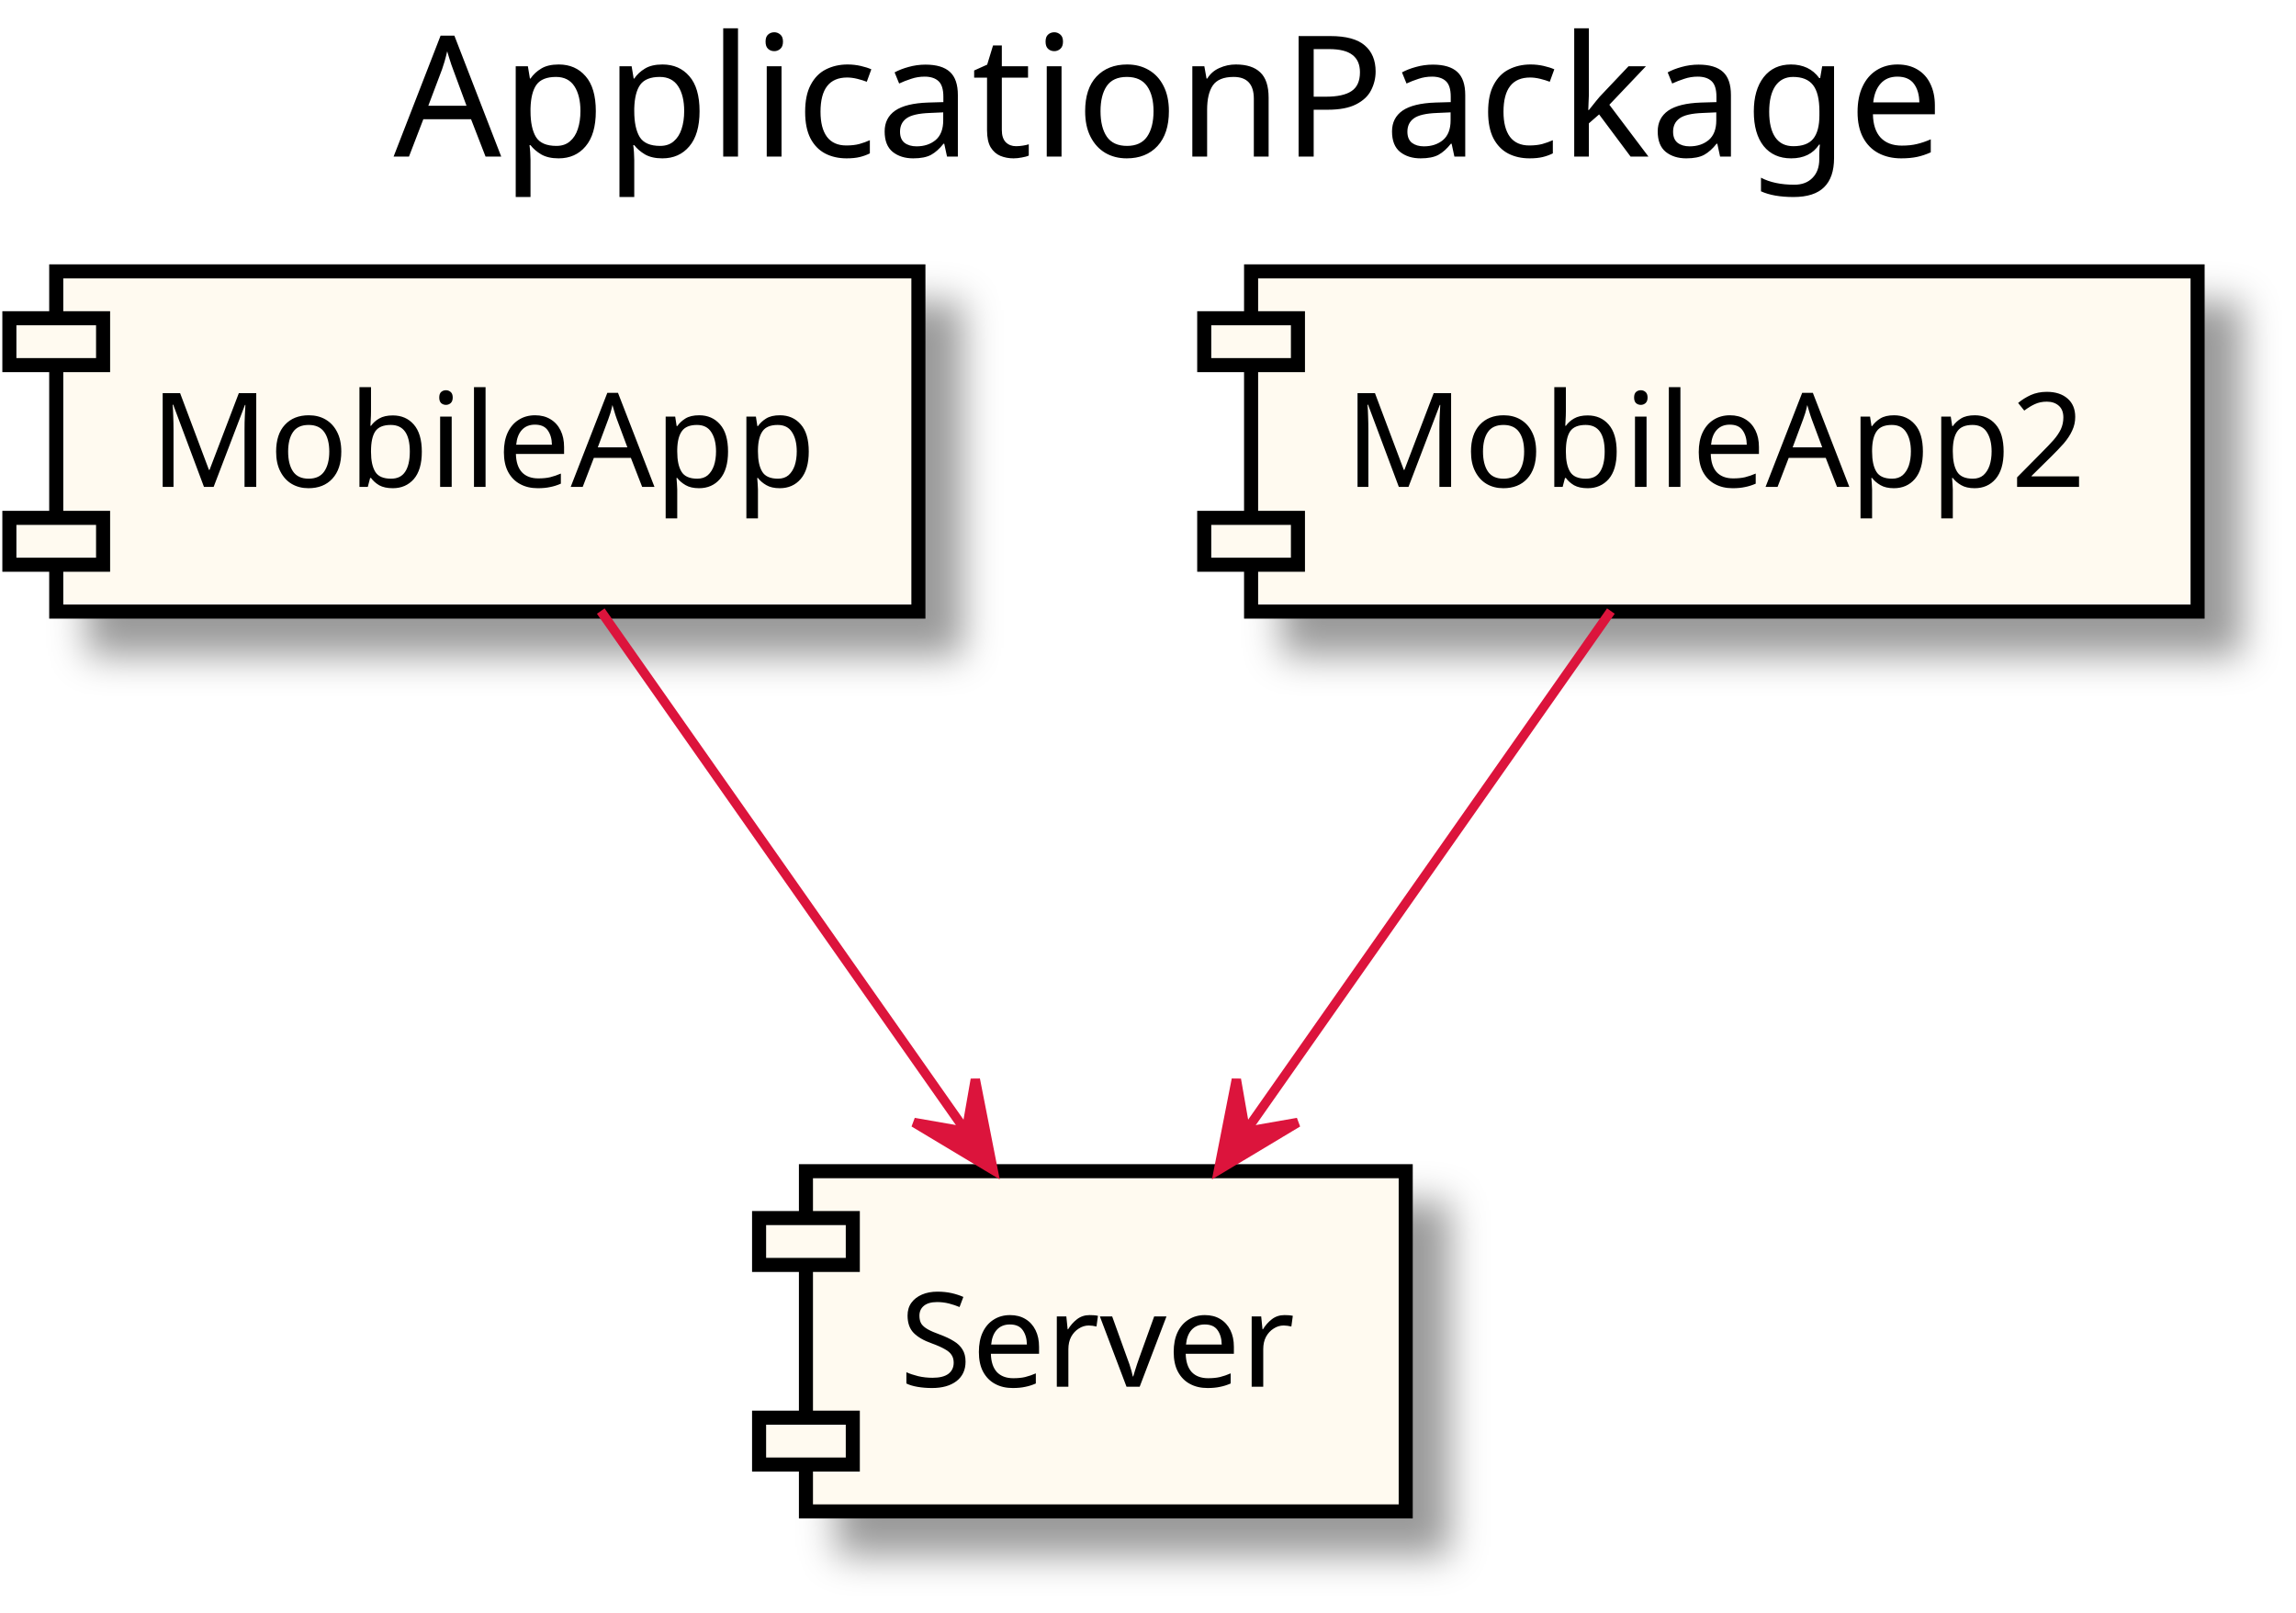
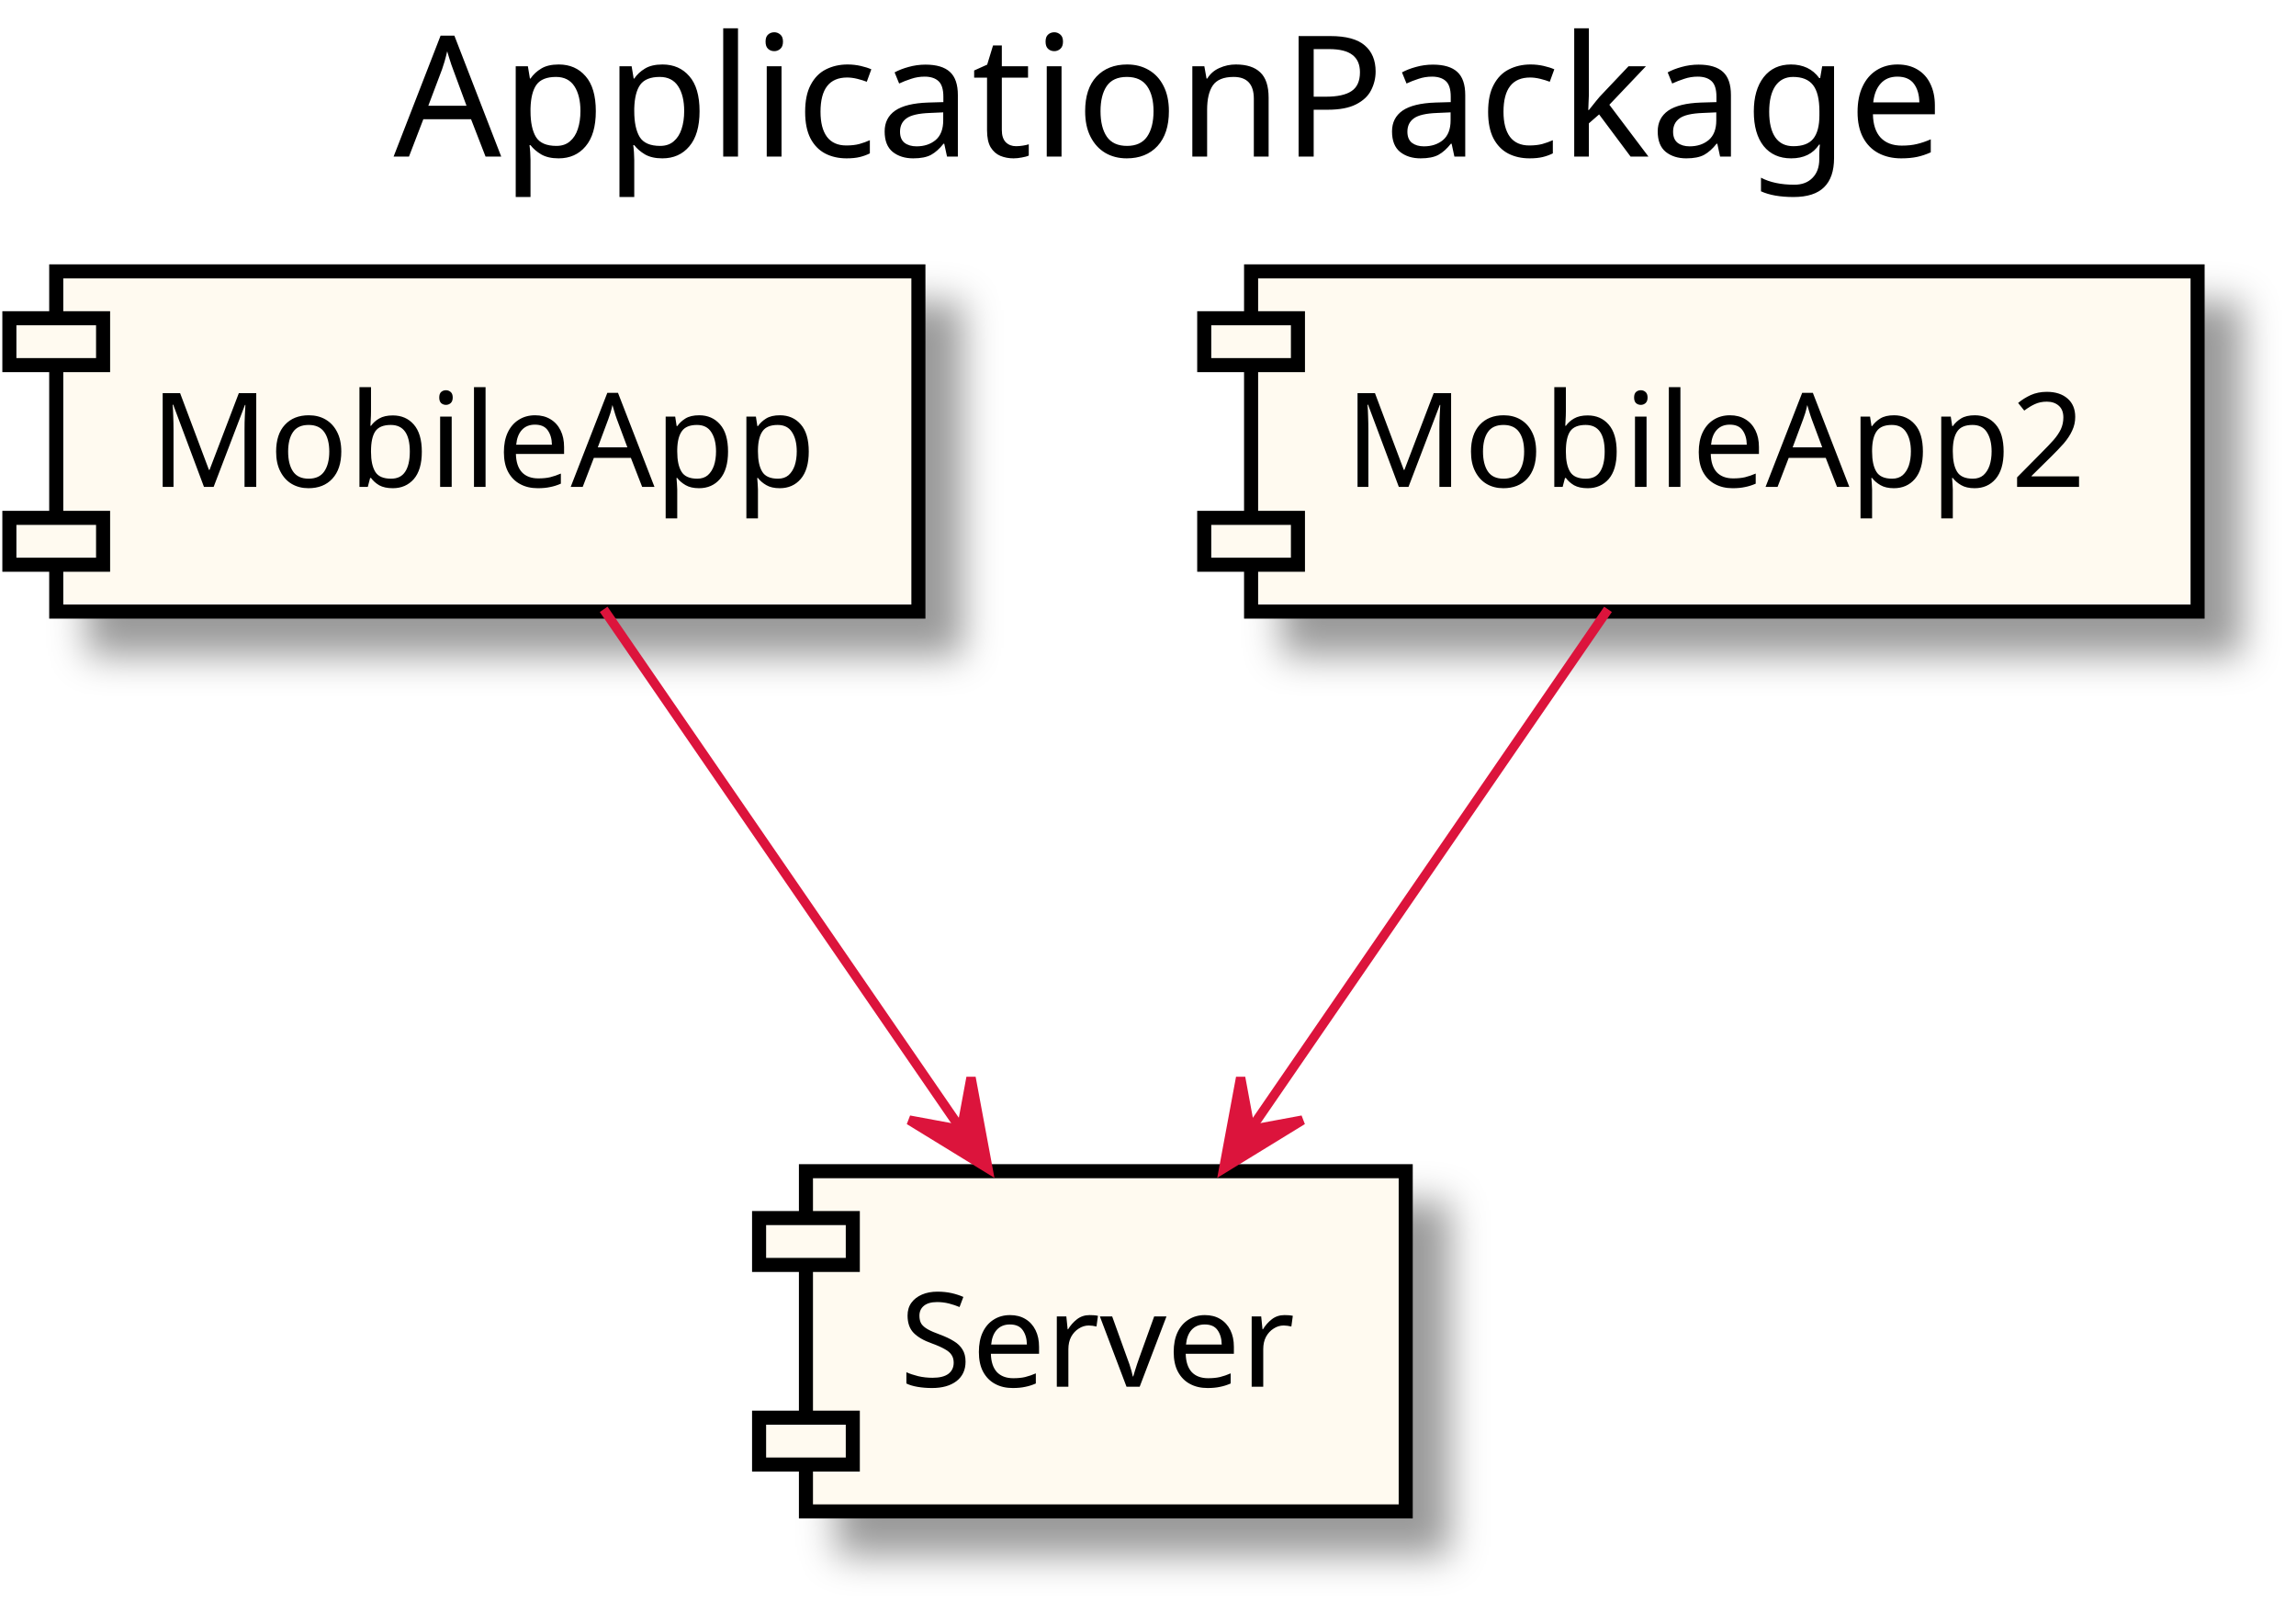
<svg xmlns="http://www.w3.org/2000/svg" contentScriptType="application/ecmascript" contentStyleType="text/css" height="172px" preserveAspectRatio="none" style="width:245px;height:172px;" version="1.1" viewBox="0 0 245 172" width="245px" zoomAndPan="magnify">
  <defs>
    <filter height="300%" id="fxyseq1370ypt" width="300%" x="-1" y="-1">
      <feGaussianBlur result="blurOut" stdDeviation="2.0" />
      <feColorMatrix in="blurOut" result="blurOut2" type="matrix" values="0 0 0 0 0 0 0 0 0 0 0 0 0 0 0 0 0 0 .4 0" />
      <feOffset dx="4.0" dy="4.0" in="blurOut2" result="blurOut3" />
      <feBlend in="SourceGraphic" in2="blurOut3" mode="normal" />
    </filter>
  </defs>
  <g>
    <text fill="#000000" font-family="sans-serif" font-size="18" lengthAdjust="spacingAndGlyphs" textLength="169" x="42" y="16.708">ApplicationPackage</text>
    <rect fill="#FFFAF0" filter="url(#fxyseq1370ypt)" height="36.297" style="stroke: #000000; stroke-width: 1.5;" width="92" x="6" y="28.953" />
    <rect fill="#FFFAF0" height="5" style="stroke: #000000; stroke-width: 1.5;" width="10" x="1" y="33.953" />
    <rect fill="#FFFAF0" height="5" style="stroke: #000000; stroke-width: 1.5;" width="10" x="1" y="55.25" />
    <text fill="#000000" font-family="sans-serif" font-size="14" lengthAdjust="spacingAndGlyphs" textLength="72" x="16" y="51.948">MobileApp</text>
    <rect fill="#FFFAF0" filter="url(#fxyseq1370ypt)" height="36.297" style="stroke: #000000; stroke-width: 1.5;" width="64" x="86" y="124.953" />
    <rect fill="#FFFAF0" height="5" style="stroke: #000000; stroke-width: 1.5;" width="10" x="81" y="129.953" />
    <rect fill="#FFFAF0" height="5" style="stroke: #000000; stroke-width: 1.5;" width="10" x="81" y="151.25" />
    <text fill="#000000" font-family="sans-serif" font-size="14" lengthAdjust="spacingAndGlyphs" textLength="44" x="96" y="147.948">Server</text>
    <rect fill="#FFFAF0" filter="url(#fxyseq1370ypt)" height="36.297" style="stroke: #000000; stroke-width: 1.5;" width="101" x="133.5" y="28.953" />
    <rect fill="#FFFAF0" height="5" style="stroke: #000000; stroke-width: 1.5;" width="10" x="128.5" y="33.953" />
    <rect fill="#FFFAF0" height="5" style="stroke: #000000; stroke-width: 1.5;" width="10" x="128.5" y="55.25" />
    <text fill="#000000" font-family="sans-serif" font-size="14" lengthAdjust="spacingAndGlyphs" textLength="81" x="143.5" y="51.948">MobileApp2</text>
-     <path d="M64.105,65.194 C75.084,80.83 91.303,103.93 103.079,120.702 " fill="none" id="_0-&gt;_1" style="stroke: #DC143C; stroke-width: 1.0;" />
-     <polygon fill="#DC143C" points="105.971,124.821,104.073,115.157,103.098,120.729,97.526,119.754,105.971,124.821" style="stroke: #DC143C; stroke-width: 1.0;" />
-     <path d="M171.895,65.194 C160.916,80.83 144.697,103.93 132.921,120.702 " fill="none" id="_2-&gt;_1" style="stroke: #DC143C; stroke-width: 1.0;" />
-     <polygon fill="#DC143C" points="130.029,124.821,138.475,119.755,132.902,120.73,131.928,115.157,130.029,124.821" style="stroke: #DC143C; stroke-width: 1.0;" />
+     <path d="M64.414,65.01 C75.223,80.732 90.938,103.591 102.557,120.491 " fill="none" id="_0-&gt;_1" style="stroke: #DC143C; stroke-width: 1.0;" />
+     <polygon fill="#DC143C" points="105.417,124.651,103.615,114.968,102.585,120.531,97.022,119.501,105.417,124.651" style="stroke: #DC143C; stroke-width: 1.0;" />
+     <path d="M171.586,65.01 C160.777,80.732 145.062,103.591 133.443,120.491 " fill="none" id="_2-&gt;_1" style="stroke: #DC143C; stroke-width: 1.0;" />
+     <polygon fill="#DC143C" points="130.583,124.651,138.978,119.501,133.416,120.531,132.385,114.968,130.583,124.651" style="stroke: #DC143C; stroke-width: 1.0;" />
  </g>
</svg>
